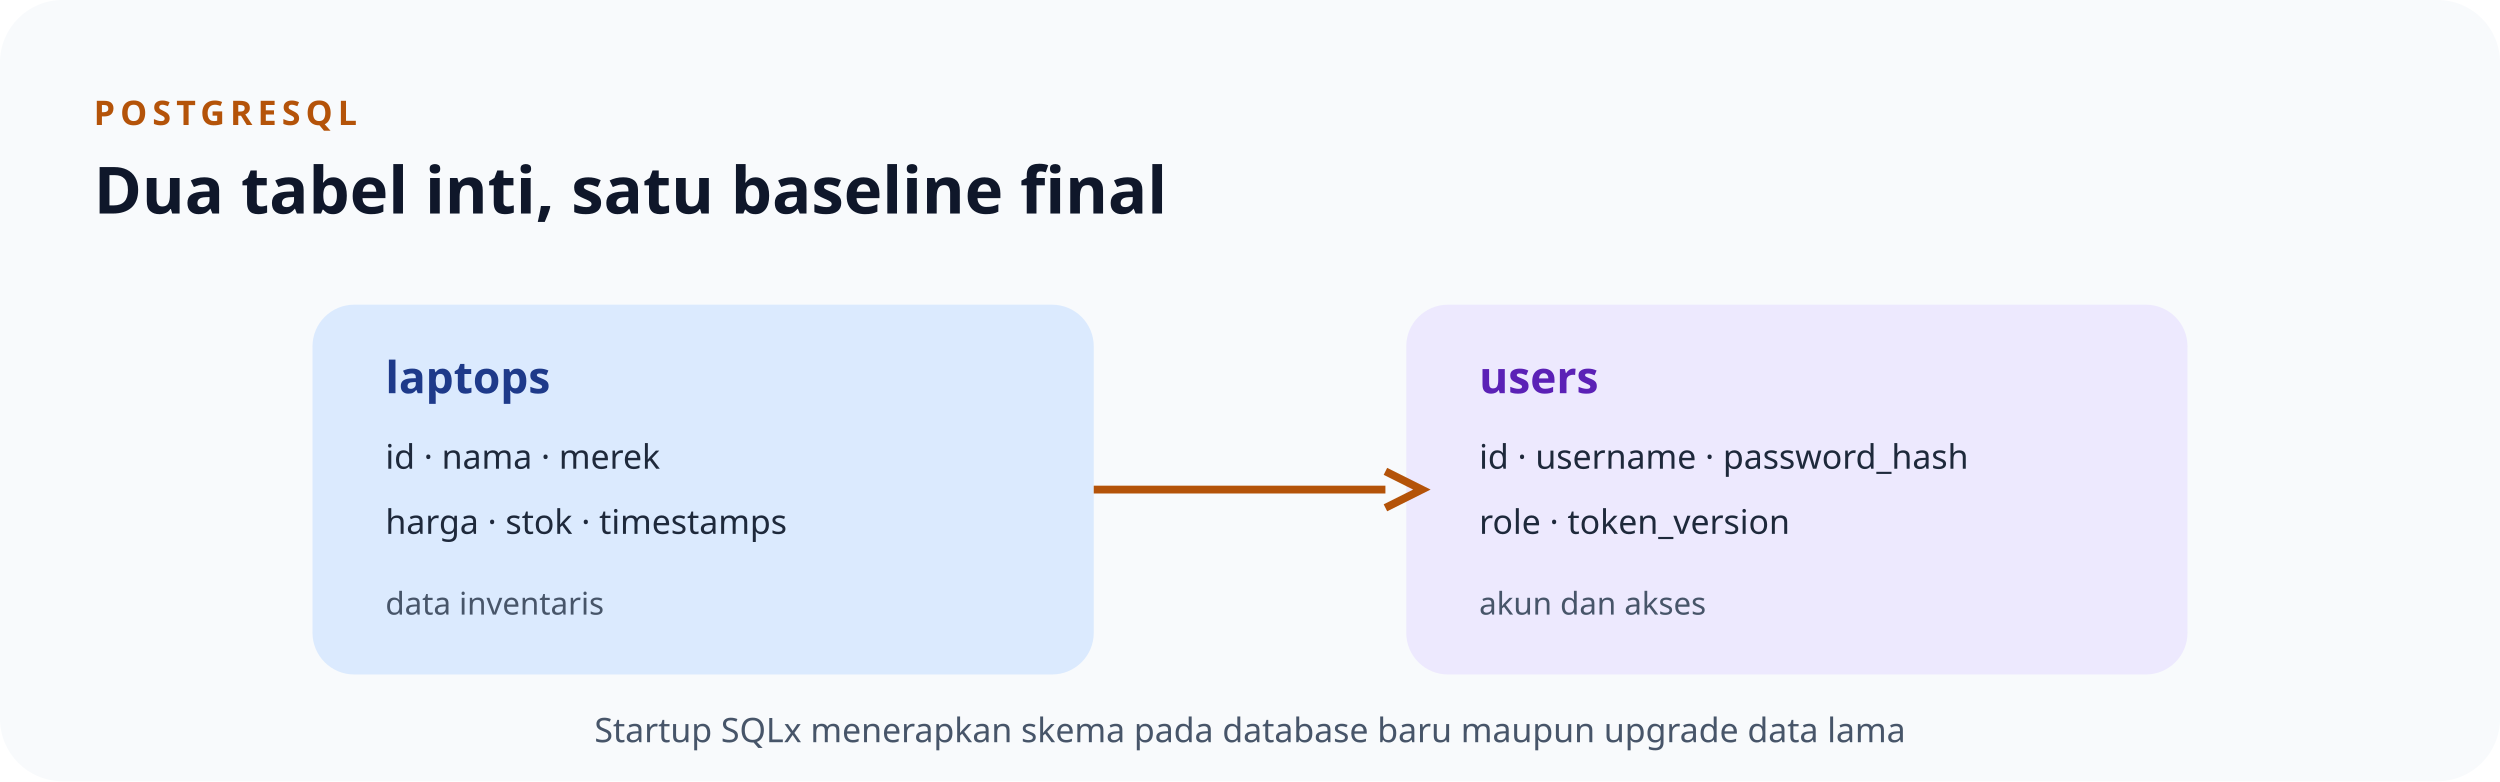
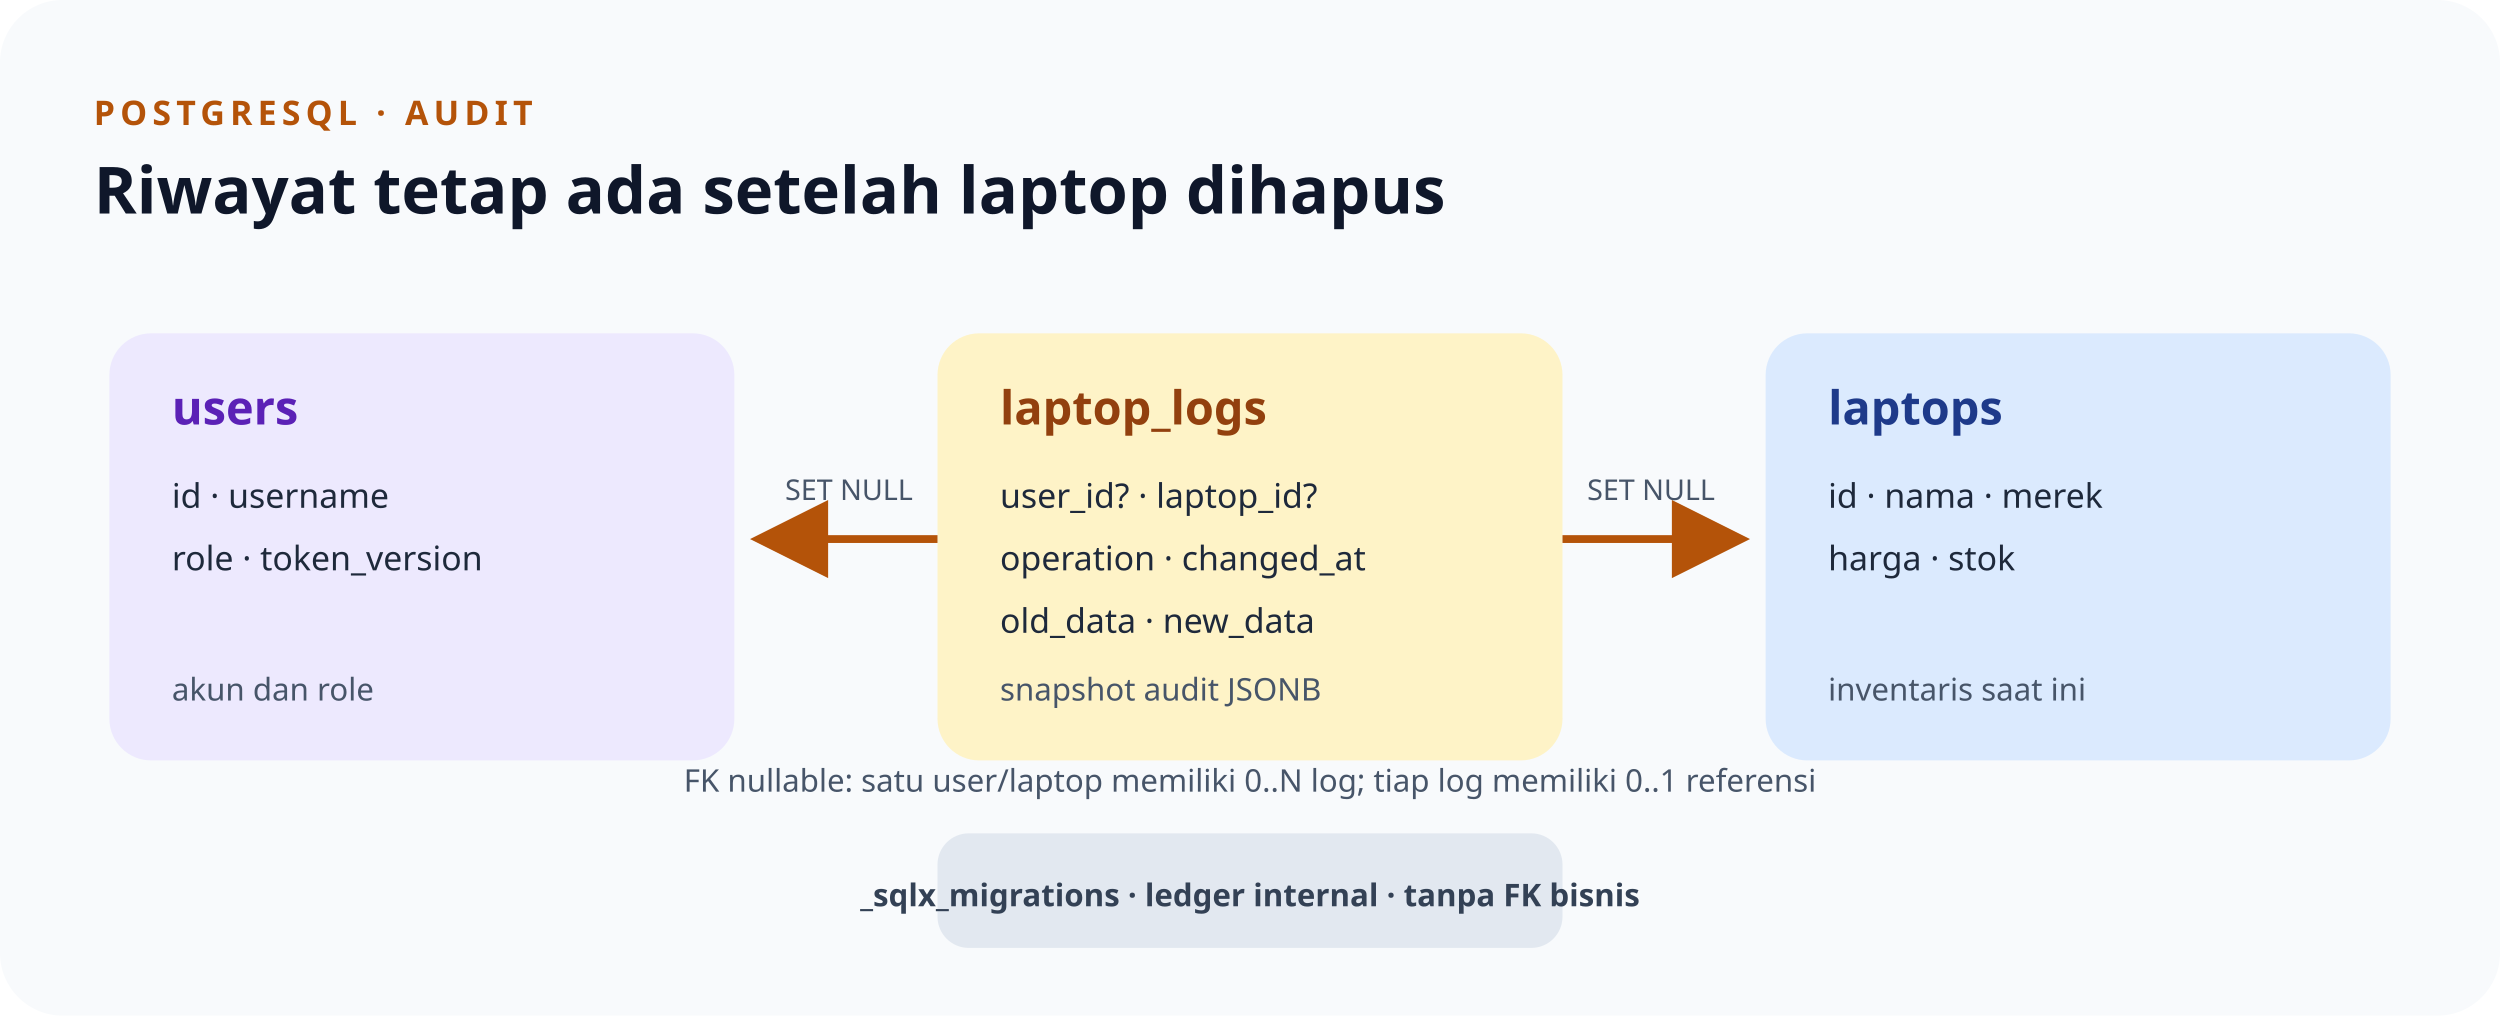
- <svg xmlns="http://www.w3.org/2000/svg" viewBox="0 0 960 300" role="img" aria-labelledby="title desc">
-   <rect width="960" height="300" rx="24" fill="#f8fafc" />
-   <text x="36" y="48" font-family="system-ui,sans-serif" font-size="13" font-weight="800" letter-spacing="2" fill="#b45309">POSTGRESQL</text>
-   <text x="36" y="82" font-family="system-ui,sans-serif" font-size="25" font-weight="750" fill="#0f172a">Dua tabel inti, satu baseline final</text>
+ <svg xmlns="http://www.w3.org/2000/svg" viewBox="0 0 960 390" role="img" aria-labelledby="title desc">
+   <defs>
+     <marker id="arrow" markerWidth="10" markerHeight="10" refX="8" refY="5" orient="auto">
+       <path d="M0 0 10 5 0 10z" fill="#b45309" />
+     </marker>
+   </defs>
+   <rect width="960" height="390" rx="24" fill="#f8fafc" />
+   <text x="36" y="48" font-family="system-ui,sans-serif" font-size="13" font-weight="800" letter-spacing="2" fill="#b45309">POSTGRESQL · AUDIT</text>
+   <text x="36" y="82" font-family="system-ui,sans-serif" font-size="25" font-weight="750" fill="#0f172a">Riwayat tetap ada setelah laptop dihapus</text>
  <g font-family="system-ui,sans-serif">
-     <rect x="120" y="117" width="300" height="142" rx="16" fill="#dbeafe" />
-     <text x="148" y="151" font-size="17" font-weight="750" fill="#1e3a8a">laptops</text>
-     <text x="148" y="180" font-size="13" fill="#1e293b">id · nama · merek</text>
-     <text x="148" y="205" font-size="13" fill="#1e293b">harga · stok · timestamps</text>
-     <text x="148" y="236" font-size="12" fill="#475569">data inventaris</text>
-     <rect x="540" y="117" width="300" height="142" rx="16" fill="#ede9fe" />
-     <text x="568" y="151" font-size="17" font-weight="750" fill="#5b21b6">users</text>
-     <text x="568" y="180" font-size="13" fill="#1e293b">id · username · password_hash</text>
-     <text x="568" y="205" font-size="13" fill="#1e293b">role · token_version</text>
-     <text x="568" y="236" font-size="12" fill="#475569">akun dan akses</text>
+     <rect x="42" y="128" width="240" height="164" rx="16" fill="#ede9fe" />
+     <text x="66" y="163" font-size="18" font-weight="750" fill="#5b21b6">users</text>
+     <text x="66" y="195" font-size="13" fill="#1e293b">id · username</text>
+     <text x="66" y="219" font-size="13" fill="#1e293b">role · token_version</text>
+     <text x="66" y="269" font-size="12" fill="#475569">akun dan role</text>
+     <rect x="360" y="128" width="240" height="164" rx="16" fill="#fef3c7" />
+     <text x="384" y="163" font-size="18" font-weight="750" fill="#92400e">laptop_logs</text>
+     <text x="384" y="195" font-size="13" fill="#1e293b">user_id? · laptop_id?</text>
+     <text x="384" y="219" font-size="13" fill="#1e293b">operation · changed_at</text>
+     <text x="384" y="243" font-size="13" fill="#1e293b">old_data · new_data</text>
+     <text x="384" y="269" font-size="12" fill="#475569">snapshot audit JSONB</text>
+     <rect x="678" y="128" width="240" height="164" rx="16" fill="#dbeafe" />
+     <text x="702" y="163" font-size="18" font-weight="750" fill="#1e3a8a">laptops</text>
+     <text x="702" y="195" font-size="13" fill="#1e293b">id · nama · merek</text>
+     <text x="702" y="219" font-size="13" fill="#1e293b">harga · stok</text>
+     <text x="702" y="269" font-size="12" fill="#475569">inventaris saat ini</text>
+     <rect x="360" y="320" width="240" height="44" rx="12" fill="#e2e8f0" />
+     <text x="480" y="348" text-anchor="middle" font-size="12" font-weight="650" fill="#334155">_sqlx_migrations · ledger internal · tanpa FK bisnis</text>
  </g>
-   <path d="M420 188h112" stroke="#b45309" stroke-width="3" />
-   <path d="m532 181 14 7-14 7" fill="none" stroke="#b45309" stroke-width="3" />
-   <text x="480" y="285" text-anchor="middle" font-family="system-ui,sans-serif" font-size="13" fill="#475569">Startup SQLx menerapkan skema pada database baru maupun upgrade data lama</text>
+   <path d="M360 207h-66" stroke="#b45309" stroke-width="3" marker-end="url(#arrow)" />
+   <path d="M600 207h66" stroke="#b45309" stroke-width="3" marker-end="url(#arrow)" />
+   <text x="326" y="192" text-anchor="middle" font-family="system-ui,sans-serif" font-size="11" fill="#475569">SET NULL</text>
+   <text x="634" y="192" text-anchor="middle" font-family="system-ui,sans-serif" font-size="11" fill="#475569">SET NULL</text>
+   <text x="480" y="304" text-anchor="middle" font-family="system-ui,sans-serif" font-size="12" fill="#475569">FK nullable: satu user/laptop memiliki 0..N log; tiap log memiliki 0..1 referensi</text>
</svg>
